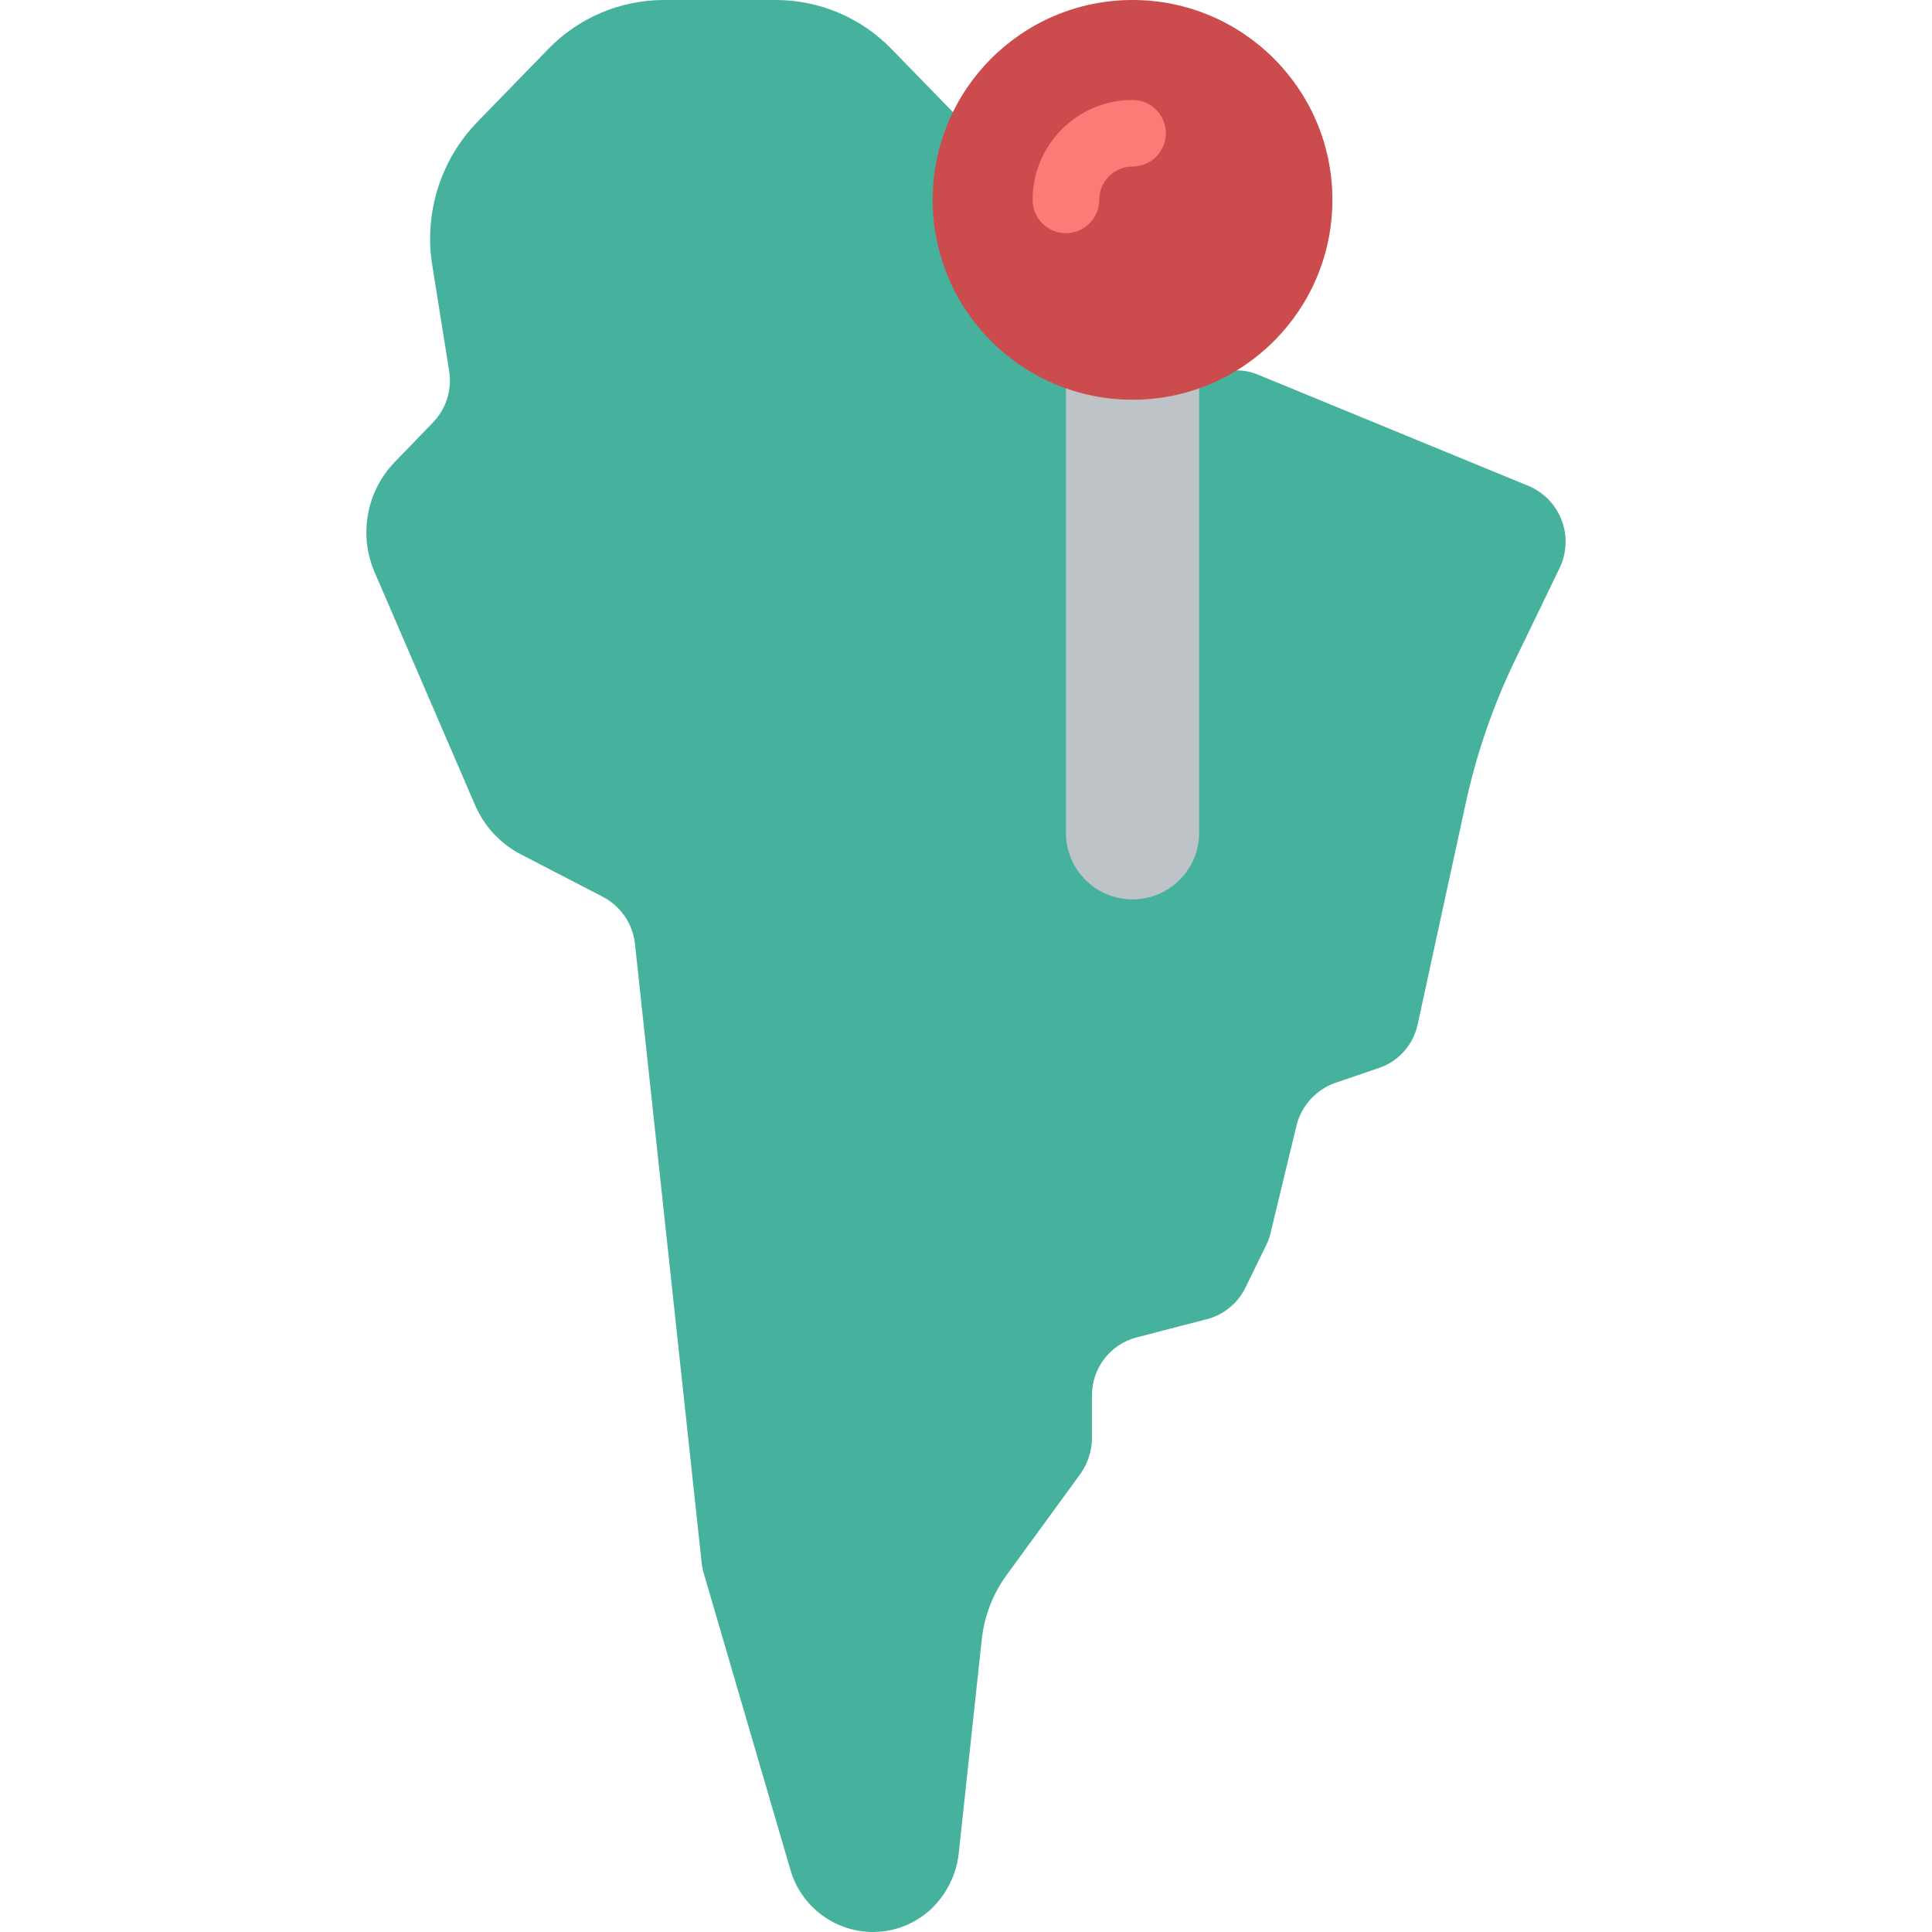
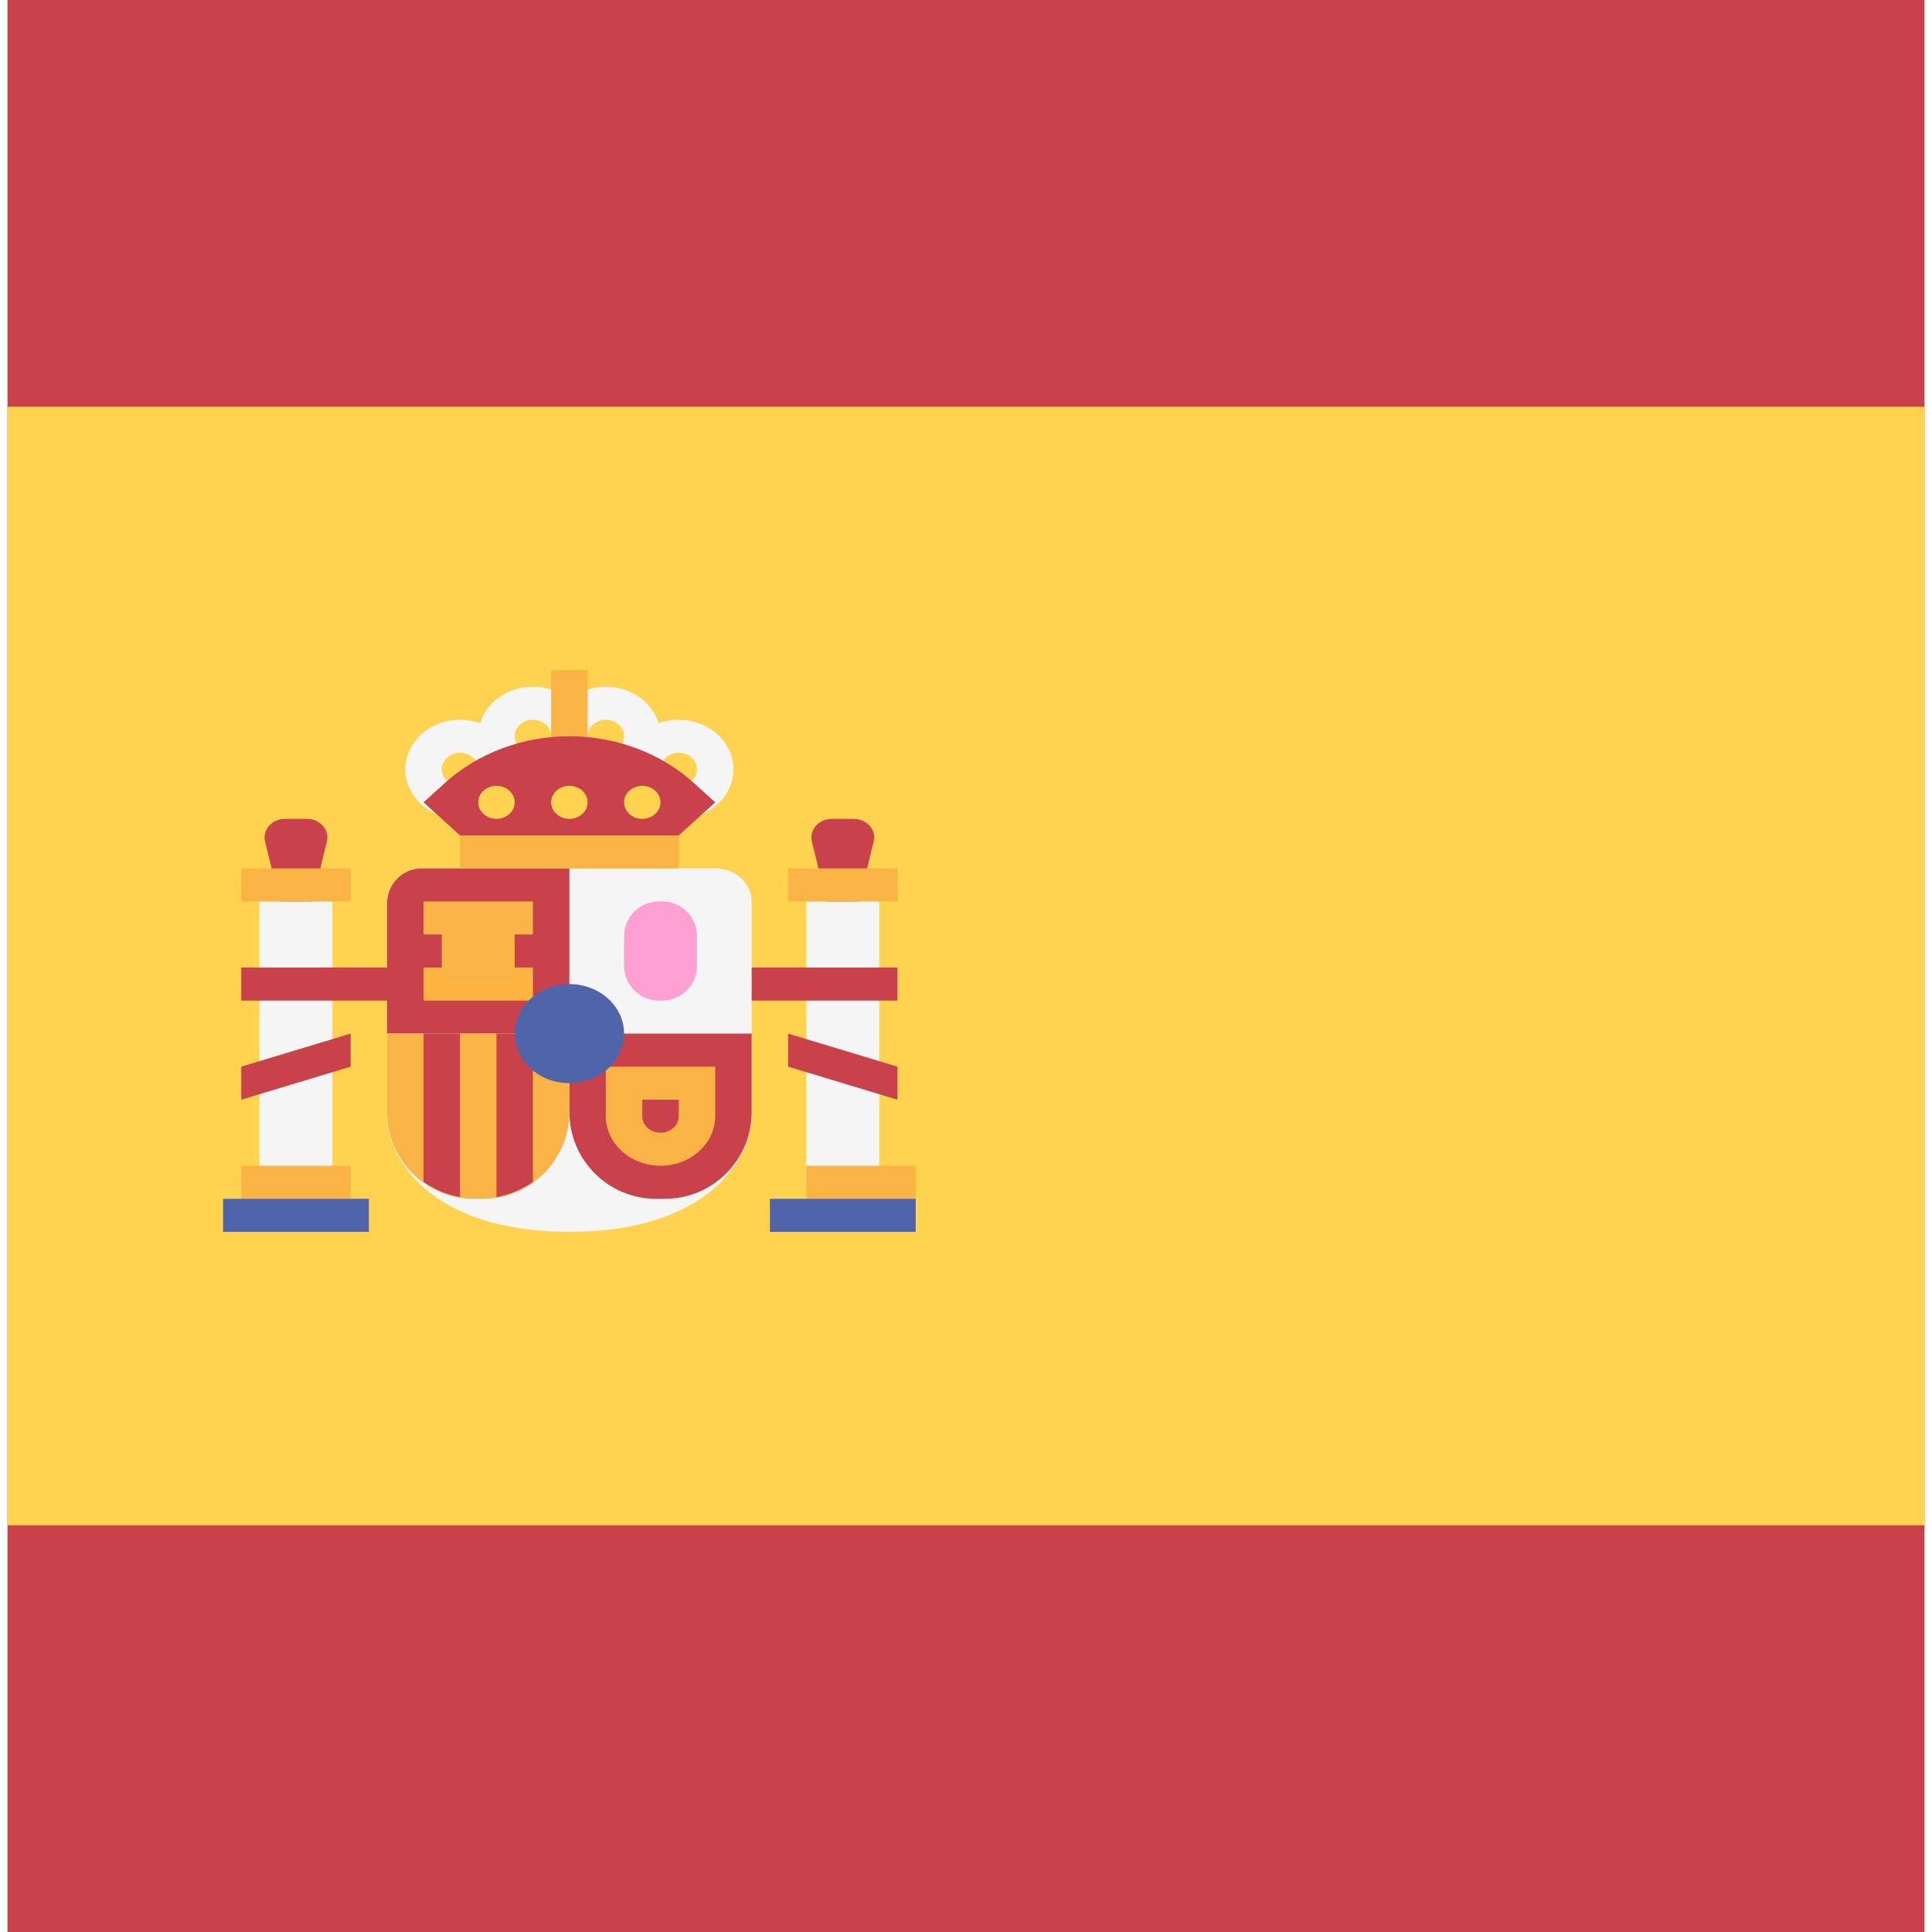
- <svg xmlns="http://www.w3.org/2000/svg" version="1.1" id="Capa_1" x="0px" y="0px" viewBox="0 0 512 512" style="enable-background:new 0 0 512 512;" xml:space="preserve">
-   <g transform="translate(-1)">
-     <path style="fill:#46B29D;" d="M328.61,98.163h0.088c1.971-0.012,3.923,0.379,5.738,1.148l71.683,29.484   c4.07,1.723,7.249,5.049,8.787,9.193c1.537,4.144,1.297,8.739-0.665,12.699l-11.652,24.099   c-5.942,12.252-10.388,25.174-13.242,38.488l-12.624,58.086c-1.107,5.424-5.003,9.857-10.24,11.652l-11.653,3.972   c-5.094,1.809-8.94,6.053-10.241,11.299l-6.885,28.513c-0.25,1.103-0.635,2.17-1.148,3.178l-5.473,11.211   c-2.003,4.139-5.709,7.201-10.152,8.386l-18.715,4.855c-7.018,1.83-11.893,8.196-11.829,15.448v11.211   c-0.023,3.42-1.102,6.75-3.09,9.534l-19.51,26.748c-3.683,5.056-5.967,10.993-6.621,17.214l-6.091,56.585   c-0.638,5.71-3.3,11.002-7.503,14.919c-4.172,3.812-9.621,5.922-15.272,5.914c-10.207-0.042-19.147-6.854-21.896-16.684   L187.45,416.75c-0.269-0.922-0.447-1.868-0.53-2.825l-17.656-163.84c-0.585-5.323-3.801-9.997-8.563-12.447l-21.629-11.211   c-5.391-2.781-9.662-7.331-12.094-12.888l-26.661-61.793c-4.326-9.941-2.235-21.509,5.297-29.308l10.064-10.417   c3.583-3.658,5.192-8.813,4.326-13.859l-4.414-27.63c-2.316-13.91,2.107-28.094,11.918-38.223l18.715-19.244   C154.266,4.72,165.356,0.003,176.945,0h29.662c11.59,0.003,22.679,4.72,30.721,13.065l16.244,16.684L328.61,98.163z" />
-     <path style="fill:#BDC3C7;" d="M283.478,97.103h35.31V220.69c0,9.751-7.904,17.655-17.655,17.655l0,0   c-9.751,0-17.655-7.904-17.655-17.655V97.103z" />
-     <circle style="fill:#CC4B4C;" cx="301.133" cy="52.966" r="52.966" />
-     <path style="fill:#FB7B76;" d="M283.478,61.793c-4.875,0-8.828-3.952-8.828-8.828c0.016-14.619,11.863-26.467,26.483-26.483   c4.875,0,8.828,3.952,8.828,8.828s-3.952,8.828-8.828,8.828c-4.873,0.006-8.821,3.955-8.828,8.828   C292.305,57.841,288.353,61.793,283.478,61.793z" />
+ <svg xmlns="http://www.w3.org/2000/svg" version="1.1" id="Layer_1" x="0px" y="0px" viewBox="0 0 512 512" style="enable-background:new 0 0 512 512;" xml:space="preserve">
+   <rect x="1.985" style="fill:#C8414B;" width="508.03" height="512" />
+   <rect x="1.985" y="107.79" style="fill:#FFD250;" width="508.03" height="296.42" />
+   <path style="fill:#C8414B;" d="M223.347,256.409l8.191-33.404c0.754-3.076-1.829-5.994-5.306-5.994h-5.77  c-3.477,0-6.061,2.918-5.306,5.994L223.347,256.409z" />
+   <rect x="213.681" y="238.89" style="fill:#F5F5F5;" width="19.322" height="74.42" />
+   <rect x="208.861" y="230.14" style="fill:#FAB446;" width="28.984" height="8.756" />
+   <g>
+     <rect x="189.531" y="256.41" style="fill:#C8414B;" width="48.3" height="8.756" />
+     <polygon style="fill:#C8414B;" points="237.839,291.429 208.856,282.674 208.856,273.919 237.839,282.674  " />
+     <path style="fill:#C8414B;" d="M78.435,256.409l8.191-33.404c0.754-3.076-1.829-5.994-5.306-5.994h-5.77   c-3.477,0-6.061,2.918-5.306,5.994L78.435,256.409z" />
+   </g>
+   <path style="fill:#F5F5F5;" d="M112.248,230.143c-5.335,0-9.661,3.919-9.661,8.756v56.908c0,10.638,10.955,30.643,48.305,30.643  s48.305-20.006,48.305-30.643v-56.908c0-4.835-4.325-8.756-9.661-8.756H112.248L112.248,230.143z" />
+   <g>
+     <path style="fill:#C8414B;" d="M150.891,273.919h-48.305V239.34c0-5.079,4.118-9.197,9.197-9.197h39.107v43.776H150.891z" />
+     <path style="fill:#C8414B;" d="M150.891,273.919h48.305v20.784c0,12.698-10.294,22.992-22.992,22.992h-2.32   c-12.698,0-22.992-10.294-22.992-22.992L150.891,273.919L150.891,273.919z" />
+   </g>
+   <path style="fill:#FAB446;" d="M102.587,273.919h48.305v20.784c0,12.698-10.294,22.992-22.992,22.992h-2.32  c-12.698,0-22.992-10.294-22.992-22.992C102.587,294.703,102.587,273.919,102.587,273.919z" />
+   <g>
+     <path style="fill:#C8414B;" d="M141.231,313.218v-39.299h-9.661v43.334C135.162,316.592,138.41,315.15,141.231,313.218z" />
+     <path style="fill:#C8414B;" d="M121.909,317.253v-43.334h-9.661v39.299C115.069,315.15,118.316,316.592,121.909,317.253z" />
+   </g>
+   <rect x="112.241" y="256.41" style="fill:#FFB441;" width="28.984" height="8.756" />
+   <g>
+     <rect x="112.241" y="238.89" style="fill:#FAB446;" width="28.984" height="8.756" />
+     <rect x="117.081" y="244.1" style="fill:#FAB446;" width="19.322" height="15.861" />
+   </g>
+   <rect x="68.774" y="238.89" style="fill:#F5F5F5;" width="19.322" height="74.42" />
+   <g>
+     <rect x="63.941" y="308.94" style="fill:#FAB446;" width="28.984" height="8.756" />
+     <rect x="63.941" y="230.14" style="fill:#FAB446;" width="28.984" height="8.756" />
+   </g>
+   <rect x="59.111" y="317.7" style="fill:#5064AA;" width="38.643" height="8.756" />
+   <rect x="213.681" y="308.94" style="fill:#FAB446;" width="28.984" height="8.756" />
+   <rect x="204.031" y="317.7" style="fill:#5064AA;" width="38.643" height="8.756" />
+   <rect x="121.911" y="221.39" style="fill:#FAB446;" width="57.967" height="8.756" />
+   <rect x="146.061" y="195.13" style="fill:#FFB441;" width="9.661" height="26.27" />
+   <g>
+     <path style="fill:#F5F5F5;" d="M141.231,208.255c-7.991,0-14.491-5.891-14.491-13.132s6.5-13.132,14.491-13.132   s14.491,5.891,14.491,13.132C155.721,202.364,149.221,208.255,141.231,208.255z M141.231,190.745c-2.665,0-4.83,1.963-4.83,4.378   c0,2.415,2.165,4.378,4.83,4.378c2.665,0,4.83-1.963,4.83-4.378C146.061,192.707,143.896,190.745,141.231,190.745z" />
+     <path style="fill:#F5F5F5;" d="M160.552,208.255c-7.991,0-14.491-5.891-14.491-13.132s6.5-13.132,14.491-13.132   s14.491,5.891,14.491,13.132C175.042,202.364,168.543,208.255,160.552,208.255z M160.552,190.745c-2.665,0-4.83,1.963-4.83,4.378   c0,2.415,2.165,4.378,4.83,4.378c2.665,0,4.83-1.963,4.83-4.378C165.382,192.707,163.217,190.745,160.552,190.745z" />
+     <path style="fill:#F5F5F5;" d="M179.874,217.011c-7.991,0-14.491-5.891-14.491-13.132s6.5-13.132,14.491-13.132   s14.491,5.891,14.491,13.132S187.864,217.011,179.874,217.011z M179.874,199.5c-2.665,0-4.83,1.963-4.83,4.378   c0,2.415,2.165,4.378,4.83,4.378c2.665,0,4.83-1.963,4.83-4.378C184.704,201.462,182.539,199.5,179.874,199.5z" />
+     <path style="fill:#F5F5F5;" d="M121.909,217.011c-7.991,0-14.491-5.891-14.491-13.132s6.5-13.132,14.491-13.132   s14.491,5.891,14.491,13.132C136.399,211.12,129.899,217.011,121.909,217.011z M121.909,199.5c-2.665,0-4.83,1.963-4.83,4.378   c0,2.415,2.165,4.378,4.83,4.378s4.83-1.963,4.83-4.378C126.739,201.462,124.574,199.5,121.909,199.5z" />
+   </g>
+   <path style="fill:#FAB446;" d="M179.874,291.429v4.378c0,2.414-2.167,4.378-4.83,4.378s-4.83-1.964-4.83-4.378v-4.378H179.874   M189.534,282.674h-28.983v13.132c0,7.241,6.501,13.132,14.491,13.132c7.991,0,14.491-5.891,14.491-13.132L189.534,282.674  L189.534,282.674z" />
+   <path style="fill:#FFA0D2;" d="M175.507,265.163h-0.928c-5.079,0-9.197-4.118-9.197-9.197v-7.872c0-5.079,4.118-9.197,9.197-9.197  h0.928c5.079,0,9.197,4.118,9.197,9.197v7.872C184.704,261.047,180.586,265.163,175.507,265.163z" />
+   <ellipse style="fill:#5064AA;" cx="150.891" cy="273.92" rx="14.491" ry="13.13" />
+   <rect x="146.061" y="177.61" style="fill:#FAB446;" width="9.661" height="26.27" />
+   <path style="fill:#C8414B;" d="M121.909,221.388l-9.661-8.756l5.659-5.129c8.748-7.928,20.613-12.381,32.984-12.381l0,0  c12.371,0,24.237,4.454,32.984,12.381l5.659,5.129l-9.661,8.756H121.909z" />
+   <g>
+     <ellipse style="fill:#FFD250;" cx="150.891" cy="212.63" rx="4.83" ry="4.378" />
+     <ellipse style="fill:#FFD250;" cx="131.571" cy="212.63" rx="4.83" ry="4.378" />
+     <ellipse style="fill:#FFD250;" cx="170.211" cy="212.63" rx="4.83" ry="4.378" />
+   </g>
+   <g>
+     <rect x="63.941" y="256.41" style="fill:#C8414B;" width="48.3" height="8.756" />
+     <polygon style="fill:#C8414B;" points="63.943,291.429 92.926,282.674 92.926,273.919 63.943,282.674  " />
  </g>
  <g>
</g>
  <g>
</g>
  <g>
</g>
  <g>
</g>
  <g>
</g>
  <g>
</g>
  <g>
</g>
  <g>
</g>
  <g>
</g>
  <g>
</g>
  <g>
</g>
  <g>
</g>
  <g>
</g>
  <g>
</g>
  <g>
</g>
</svg>
